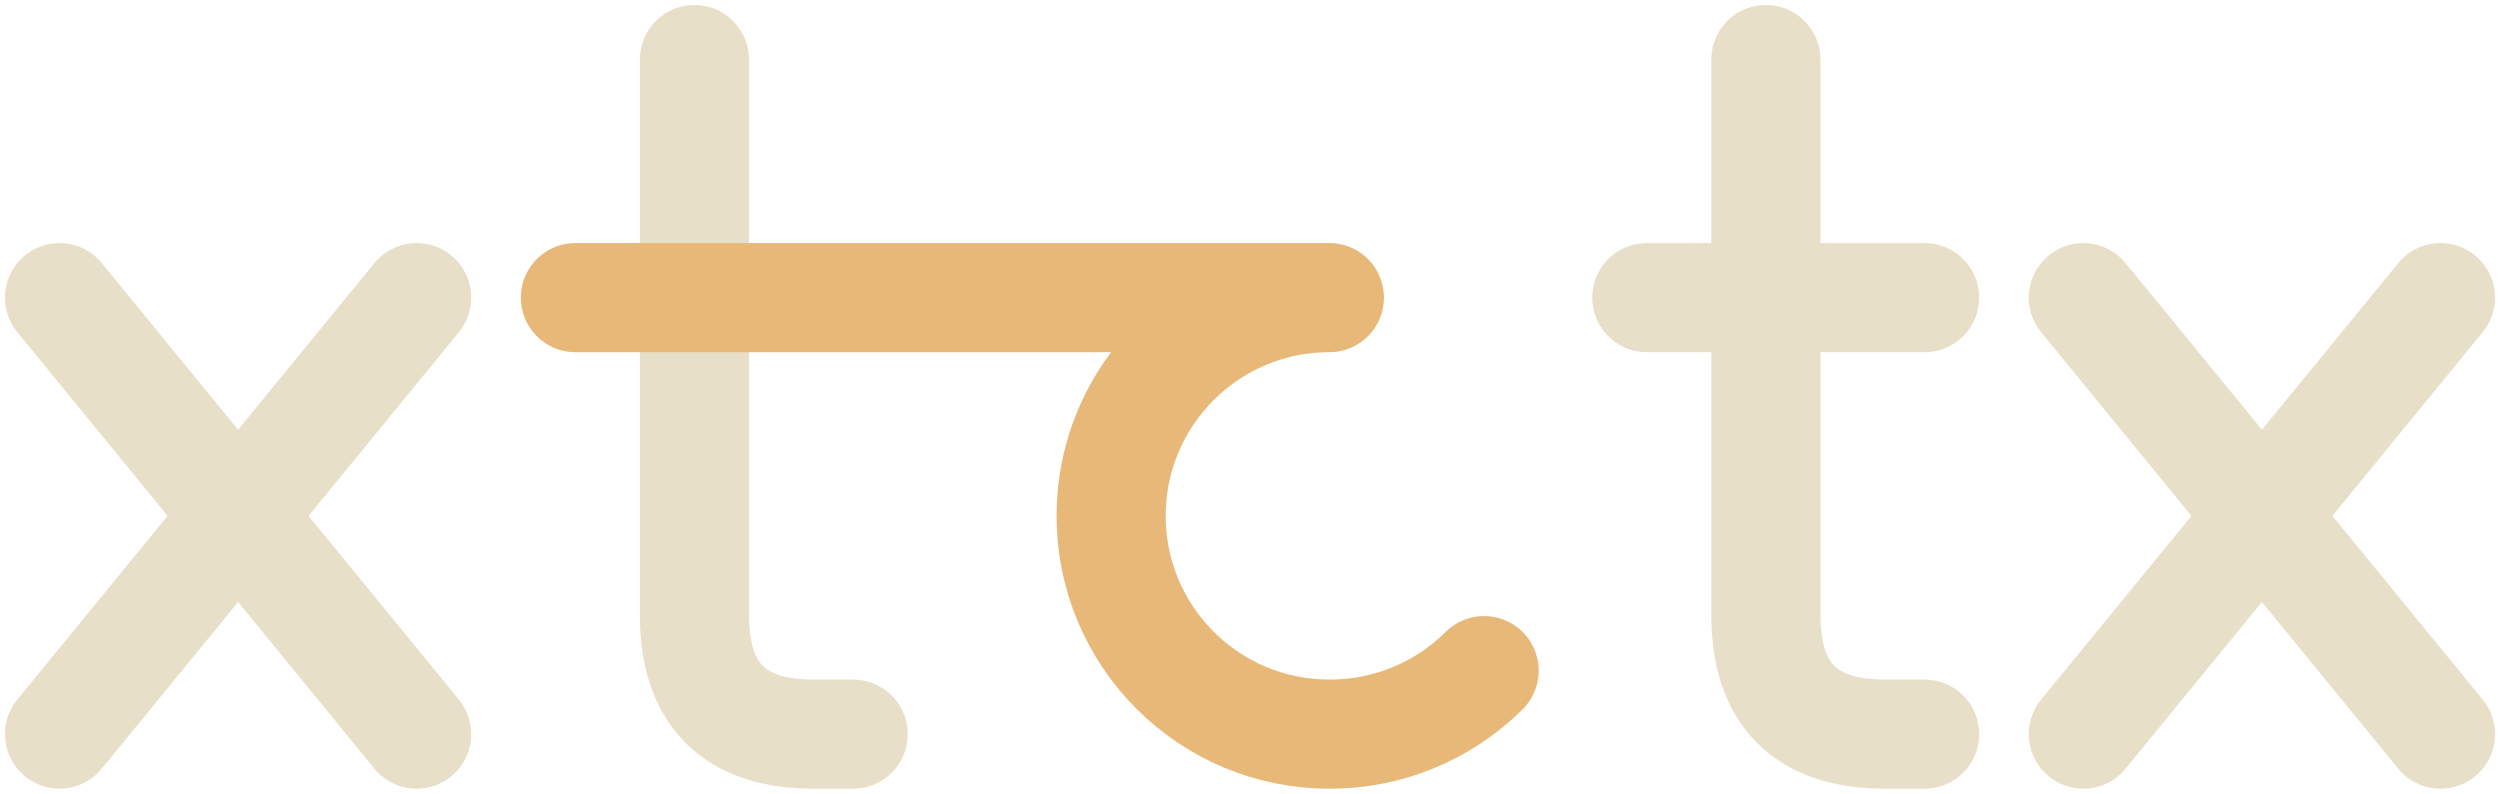
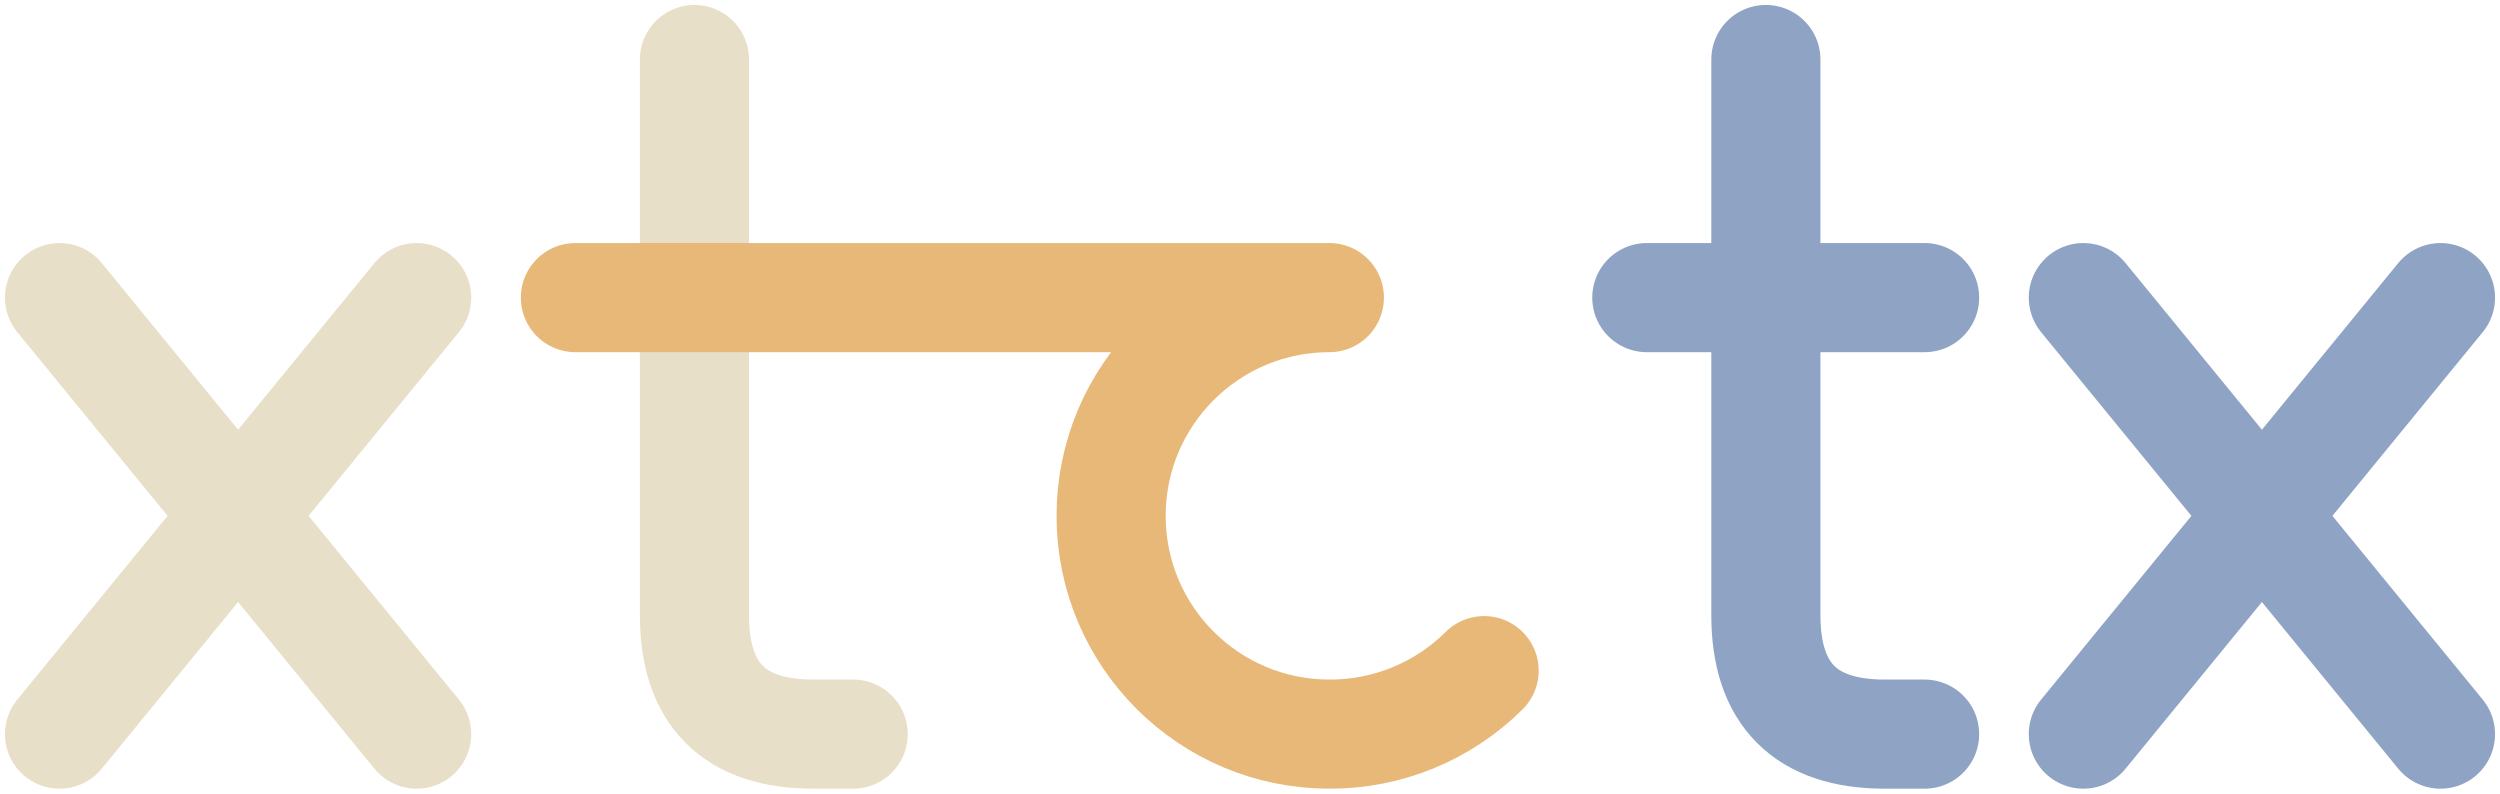
<svg xmlns="http://www.w3.org/2000/svg" viewBox="3 13 126 40" role="img" aria-label="xtctx">
  <g fill="none" stroke-width="5.5" stroke-linecap="round" stroke-linejoin="round">
    <path d="M6 28 L24 50 M24 28 L6 50" stroke="#e8dfc8" />
    <path d="M38 16 V44 Q38 50 44 50 H46" stroke="#e8dfc8" />
    <path d="M32 28 H70 A11 11 0 0 0 59 39 A11 11 0 0 0 70 50 A11 11 0 0 0 77.8 46.8" stroke="#e8b878" />
-     <path d="M92 16 V44 Q92 50 98 50 H100 M86 28 H100" stroke="#e8dfc8" />
-     <path d="M108 28 L126 50 M126 28 L108 50" stroke="#e8dfc8" />
+     <path d="M92 16 V44 Q92 50 98 50 H100 M86 28 H100" stroke="#8fa3c4" />
+     <path d="M108 28 L126 50 M126 28 L108 50" stroke="#8fa3c4" />
  </g>
</svg>
